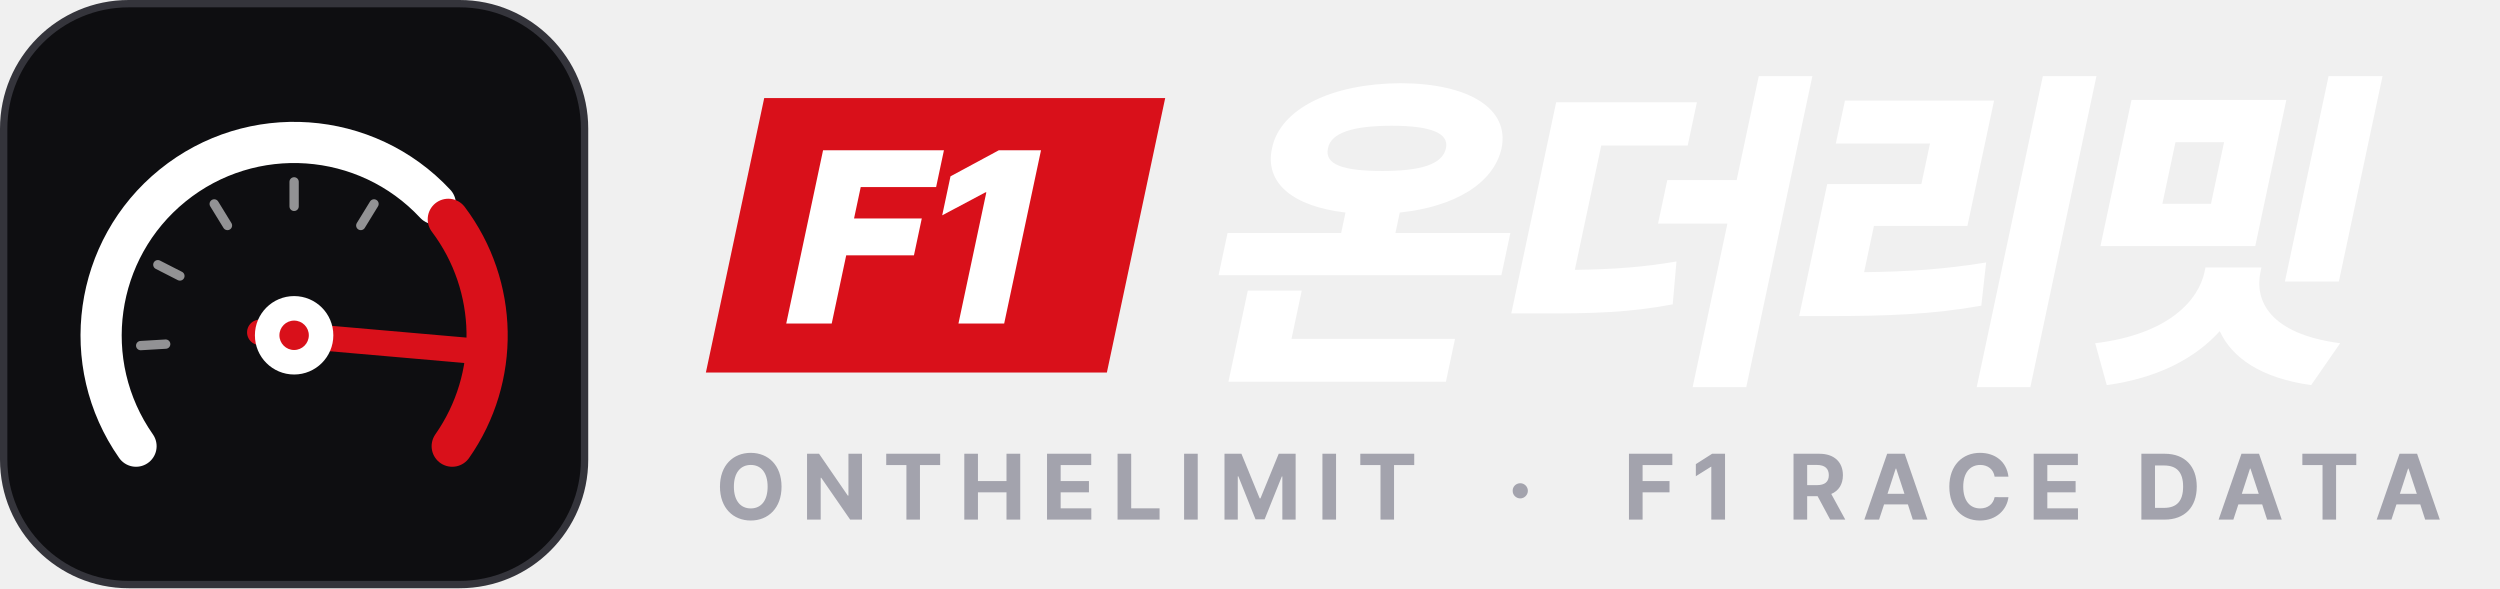
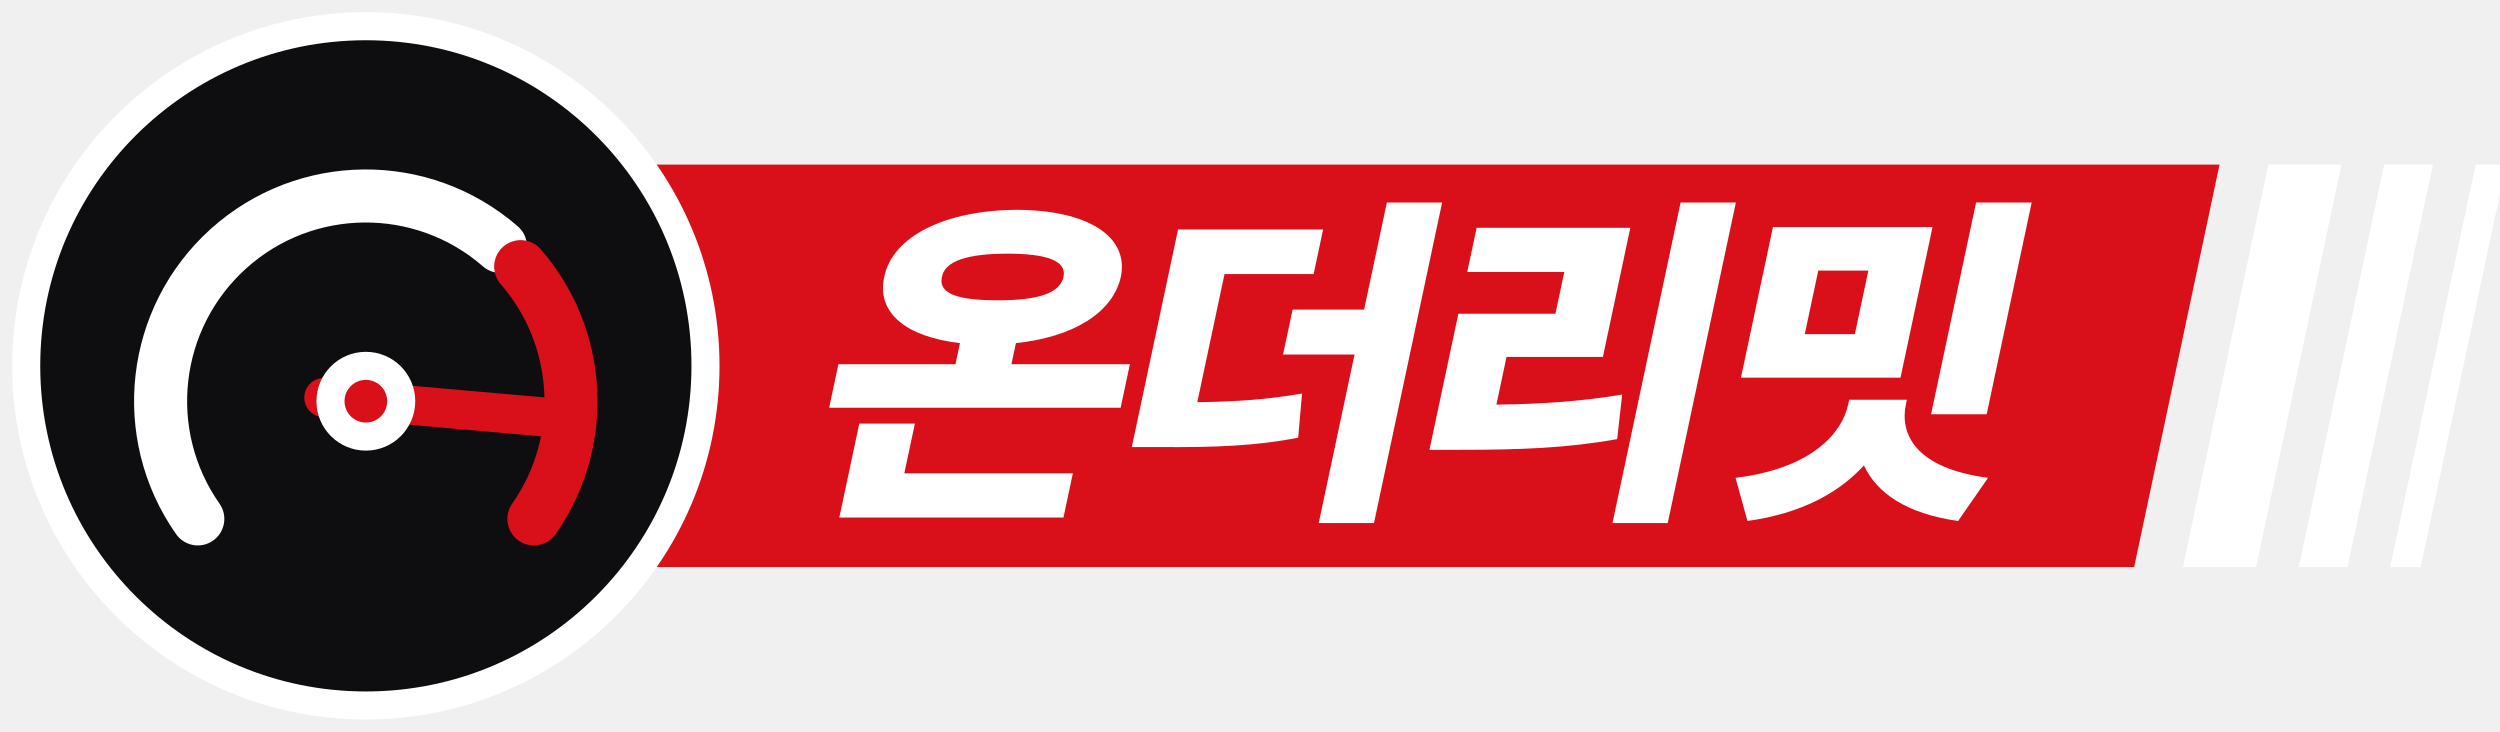
- <svg xmlns="http://www.w3.org/2000/svg" viewBox="0 0 510 120" width="510" height="120" role="img" aria-label="F1 온더리밋">
-   <g>
-     <rect x="0.75" y="0.75" width="118.50" height="118.50" rx="25.5" fill="#0E0E11" stroke="#34343B" stroke-width="1.50" />
-     <path d="M27.75 91.02 A39.375 39.375 0 0 1 88.80 41.58" fill="none" stroke="#FFFFFF" stroke-width="8.4" stroke-linecap="round" />
-     <path d="M91.45 44.74 A39.375 39.375 0 0 1 92.25 91.02" fill="none" stroke="#D9101A" stroke-width="8.4" stroke-linecap="round" />
-     <line x1="28.7" y1="70.5" x2="33.8" y2="70.2" stroke="#FFFFFF" stroke-opacity="0.55" stroke-width="1.9" stroke-linecap="round" />
-     <line x1="32.2" y1="54.0" x2="36.7" y2="56.3" stroke="#FFFFFF" stroke-opacity="0.55" stroke-width="1.9" stroke-linecap="round" />
-     <line x1="43.7" y1="41.6" x2="46.4" y2="46.0" stroke="#FFFFFF" stroke-opacity="0.55" stroke-width="1.9" stroke-linecap="round" />
-     <line x1="60.0" y1="37.1" x2="60.0" y2="42.1" stroke="#FFFFFF" stroke-opacity="0.55" stroke-width="1.9" stroke-linecap="round" />
-     <line x1="76.3" y1="41.6" x2="73.6" y2="46.0" stroke="#FFFFFF" stroke-opacity="0.55" stroke-width="1.9" stroke-linecap="round" />
-     <line x1="53.0" y1="67.8" x2="95.4" y2="71.5" stroke="#D9101A" stroke-width="5.2" stroke-linecap="round" />
-     <circle cx="60.0" cy="68.4" r="8.0" fill="#FFFFFF" />
-     <circle cx="60.0" cy="68.4" r="3.0" fill="#D9101A" />
-   </g>
-   <path d="M155.9 20.0 L237.7 20.0 L225.8 76.0 L144.0 76.0 Z" fill="#D9101A" />
-   <path d="M160.393 66.0H169.67L172.628 52.084H186.446L188.045 44.564H174.226L175.586 38.168H190.967L192.565 30.648H167.907ZM212.366 30.648H203.772L193.901 35.971L192.209 43.93L201.018 39.242H201.213L195.525 66.0H204.852Z" fill="#FFFFFF" />
-   <path d="M308.116 47.527H284.669L285.555 43.357C296.705 42.195 304.722 37.444 306.323 30.232C307.969 22.166 299.694 17.039 285.763 16.971C271.667 17.039 261.143 22.166 259.497 30.232C257.903 37.41 263.873 42.127 274.481 43.357L273.594 47.527H250.421L248.59 56.141H306.285ZM296.825 69.129H263.466L265.558 59.285H254.552L250.6 77.879H294.965ZM283.918 25.652C291.711 25.652 295.644 27.088 294.976 30.232C294.264 33.582 289.749 34.881 281.956 34.881C274.027 34.881 270.133 33.582 270.913 30.232C271.513 27.088 275.988 25.652 283.918 25.652ZM346.167 20.867H317.457L308.302 63.934H313.634C324.968 64.002 332.614 63.729 341.234 62.088L342 53.338C335.293 54.5 329.183 54.944 321.266 55.047L326.656 29.686H344.293ZM369.723 15.535H358.785L354.281 36.727H340.13L338.241 45.613H352.392L345.301 78.973H356.239ZM427.674 15.535H416.736L403.252 78.973H414.19ZM406.789 20.525H376.369L374.509 29.275H393.718L391.96 37.547H372.751L367.026 64.48H372.973C384.936 64.48 394.237 64.139 404.185 62.361L405.171 53.543C396.848 54.91 389.322 55.423 380.277 55.525L382.282 46.092H401.355ZM486.035 15.535H475.029L466.122 57.439H477.128ZM466.41 20.389H434.828L428.493 50.193H460.075ZM443.798 29.002H453.71L451.036 41.58H441.124ZM461.143 55.457 461.332 54.568H449.916L449.727 55.457C448.521 61.131 442.581 68.172 427.423 70.018L429.777 78.562C440.377 77.093 447.914 72.991 452.829 67.557C455.358 73.025 461.254 77.127 471.476 78.562L477.394 70.018C462.83 68.104 459.923 61.199 461.143 55.457Z" fill="#FFFFFF" />
-   <path d="M159.434 99.283C159.434 94.904 156.706 92.381 153.162 92.381C149.581 92.381 146.872 94.904 146.872 99.283C146.872 103.644 149.581 106.186 153.162 106.186C156.706 106.186 159.434 103.662 159.434 99.283ZM156.595 99.283C156.595 102.159 155.24 103.718 153.162 103.718C151.084 103.718 149.711 102.159 149.711 99.283C149.711 96.407 151.084 94.849 153.162 94.849C155.24 94.849 156.595 96.407 156.595 99.283ZM175.845 92.566H173.08V101.102H172.95L167.087 92.566H164.637V106.0H167.421V97.465H167.532L173.432 106.0H175.845ZM180.789 94.867H184.908V106.0H187.672V94.867H191.792V92.566H180.789ZM196.717 106.0H199.5V100.434H205.327V106.0H208.128V92.566H205.327V98.133H199.5V92.566H196.717ZM213.592 106.0H222.628V103.699H216.375V100.434H222.146V98.133H216.375V94.867H222.61V92.566H213.592ZM227.98 106.0H236.553V103.699H230.764V92.566H227.98ZM244.336 92.566H241.553V106.0H244.336ZM249.799 92.566V106.0H252.508V97.168H252.62L256.127 105.944H257.982L261.489 97.205H261.6V106.0H264.309V92.566H260.858L257.129 101.677H256.98L253.251 92.566ZM272.556 92.566H269.773V106.0H272.556ZM277.5 94.867H281.619V106.0H284.384V94.867H288.503V92.566H277.5ZM310.145 101.677C310.962 101.677 311.685 100.972 311.685 100.118C311.685 99.265 310.962 98.578 310.145 98.578C309.273 98.578 308.568 99.265 308.587 100.118C308.568 100.972 309.273 101.677 310.145 101.677ZM332.307 106.0H335.09V100.434H340.582V98.133H335.09V94.867H341.157V92.566H332.307ZM351.909 92.566H349.274L345.953 94.682V97.149L349.033 95.22H349.107V106.0H351.909ZM365.879 106.0H368.662V101.231H370.796L373.357 106.0H376.437L373.579 100.768C375.11 100.118 375.954 98.782 375.954 96.945C375.954 94.292 374.21 92.566 371.149 92.566H365.879ZM368.662 98.968V94.849H370.629C372.281 94.849 373.079 95.591 373.079 96.945C373.079 98.281 372.281 98.968 370.629 98.968ZM383.329 106.0 384.35 102.901H389.211L390.213 106.0H393.2L388.562 92.566H384.981L380.323 106.0ZM385.055 100.73 386.725 95.591H386.818L388.506 100.73ZM406.902 97.242H409.723C409.352 94.162 407.014 92.381 403.915 92.381C400.371 92.381 397.662 94.904 397.662 99.283C397.662 103.662 400.315 106.186 403.915 106.186C407.329 106.186 409.407 103.922 409.723 101.436L406.902 101.417C406.624 102.864 405.492 103.718 403.952 103.718C401.893 103.718 400.501 102.178 400.501 99.283C400.501 96.463 401.874 94.849 403.971 94.849C405.529 94.849 406.68 95.758 406.902 97.242ZM414.871 106.0H423.907V103.699H417.654V100.434H423.425V98.133H417.654V94.867H423.888V92.566H414.871ZM441.57 106.0C445.67 106.0 448.138 103.477 448.138 99.265C448.138 95.09 445.67 92.566 441.625 92.566H436.838V106.0ZM439.621 103.606V94.96H441.477C444.019 94.96 445.355 96.277 445.355 99.265C445.355 102.271 444.019 103.606 441.458 103.606ZM455.606 106.0 456.626 102.901H461.487L462.489 106.0H465.477L460.838 92.566H457.257L452.6 106.0ZM457.331 100.73 459.001 95.591H459.094L460.782 100.73ZM469.679 94.867H473.798V106.0H476.562V94.867H480.682V92.566H469.679ZM487.852 106.0 488.873 102.901H493.734L494.736 106.0H497.723L493.085 92.566H489.504L484.846 106.0ZM489.578 100.73 491.248 95.591H491.341L493.029 100.73Z" fill="#A3A3AD" />
+ <svg xmlns="http://www.w3.org/2000/svg" viewBox="0 0 410 120" width="410" height="120" role="img" aria-label="온더리밋">
+   <path d="M74.0 27.0 L364.0 27.0 L350.0 93.0 L60.0 93.0 Z" fill="#D9101A" />
+   <path d="M372.0 27.0 L384.0 27.0 L370.0 93.0 L358.0 93.0 Z" fill="#FFFFFF" />
+   <path d="M391.0 27.0 L399.0 27.0 L385.0 93.0 L377.0 93.0 Z" fill="#FFFFFF" />
+   <path d="M406.0 27.0 L411.0 27.0 L397.0 93.0 L392.0 93.0 Z" fill="#FFFFFF" />
+   <circle cx="60.0" cy="60.0" r="55.7" fill="#0E0E11" stroke="#FFFFFF" stroke-width="4.6" />
+   <path d="M32.44 85.10 A33.64 33.64 0 0 1 82.07 40.41" fill="none" stroke="#FFFFFF" stroke-width="8.7" stroke-linecap="round" />
+   <path d="M85.39 43.73 A33.64 33.64 0 0 1 87.56 85.10" fill="none" stroke="#D9101A" stroke-width="8.7" stroke-linecap="round" />
+   <line x1="53.1" y1="65.2" x2="90.5" y2="68.5" stroke="#D9101A" stroke-width="6.4" stroke-linecap="round" />
+   <circle cx="60.0" cy="65.8" r="8.1" fill="#FFFFFF" />
+   <circle cx="60.0" cy="65.8" r="3.5" fill="#D9101A" />
+   <path d="M185.304 59.727H165.876L166.611 56.271C175.85 55.309 182.492 51.372 183.819 45.396C185.183 38.713 178.326 34.465 166.783 34.408C155.103 34.465 146.384 38.713 145.02 45.396C143.699 51.344 148.646 55.252 157.435 56.271L156.701 59.727H137.5L135.983 66.863H183.787ZM175.949 77.625H148.308L150.042 69.469H140.923L137.648 84.875H174.408ZM165.254 41.602C171.711 41.602 174.97 42.791 174.417 45.396C173.827 48.172 170.086 49.248 163.629 49.248C157.059 49.248 153.833 48.172 154.479 45.396C154.976 42.791 158.684 41.602 165.254 41.602ZM216.99 37.637H193.201L185.616 73.32H190.034C199.424 73.377 205.759 73.15 212.902 71.791L213.537 64.541C207.98 65.504 202.917 65.872 196.357 65.957L200.823 44.943H215.437ZM236.507 33.219H227.444L223.712 50.777H211.988L210.423 58.141H222.147L216.272 85.781H225.334ZM284.681 33.219H275.618L264.446 85.781H273.508ZM267.376 37.354H242.171L240.63 44.604H256.546L255.089 51.457H239.173L234.43 73.773H239.358C249.27 73.773 256.976 73.49 265.219 72.018L266.036 64.711C259.14 65.844 252.904 66.269 245.409 66.354L247.071 58.537H262.873ZM333.194 33.219H324.075L316.695 67.939H325.814ZM316.933 37.24H290.765L285.516 61.936H311.684ZM298.198 44.377H306.411L304.195 54.799H295.983ZM312.57 66.297 312.726 65.561H303.267L303.111 66.297C302.112 70.998 297.19 76.832 284.63 78.361L286.581 85.441C295.364 84.224 301.609 80.825 305.681 76.322C307.776 80.854 312.662 84.252 321.131 85.441L326.035 78.361C313.967 76.775 311.558 71.055 312.57 66.297Z" fill="#FFFFFF" />
</svg>
